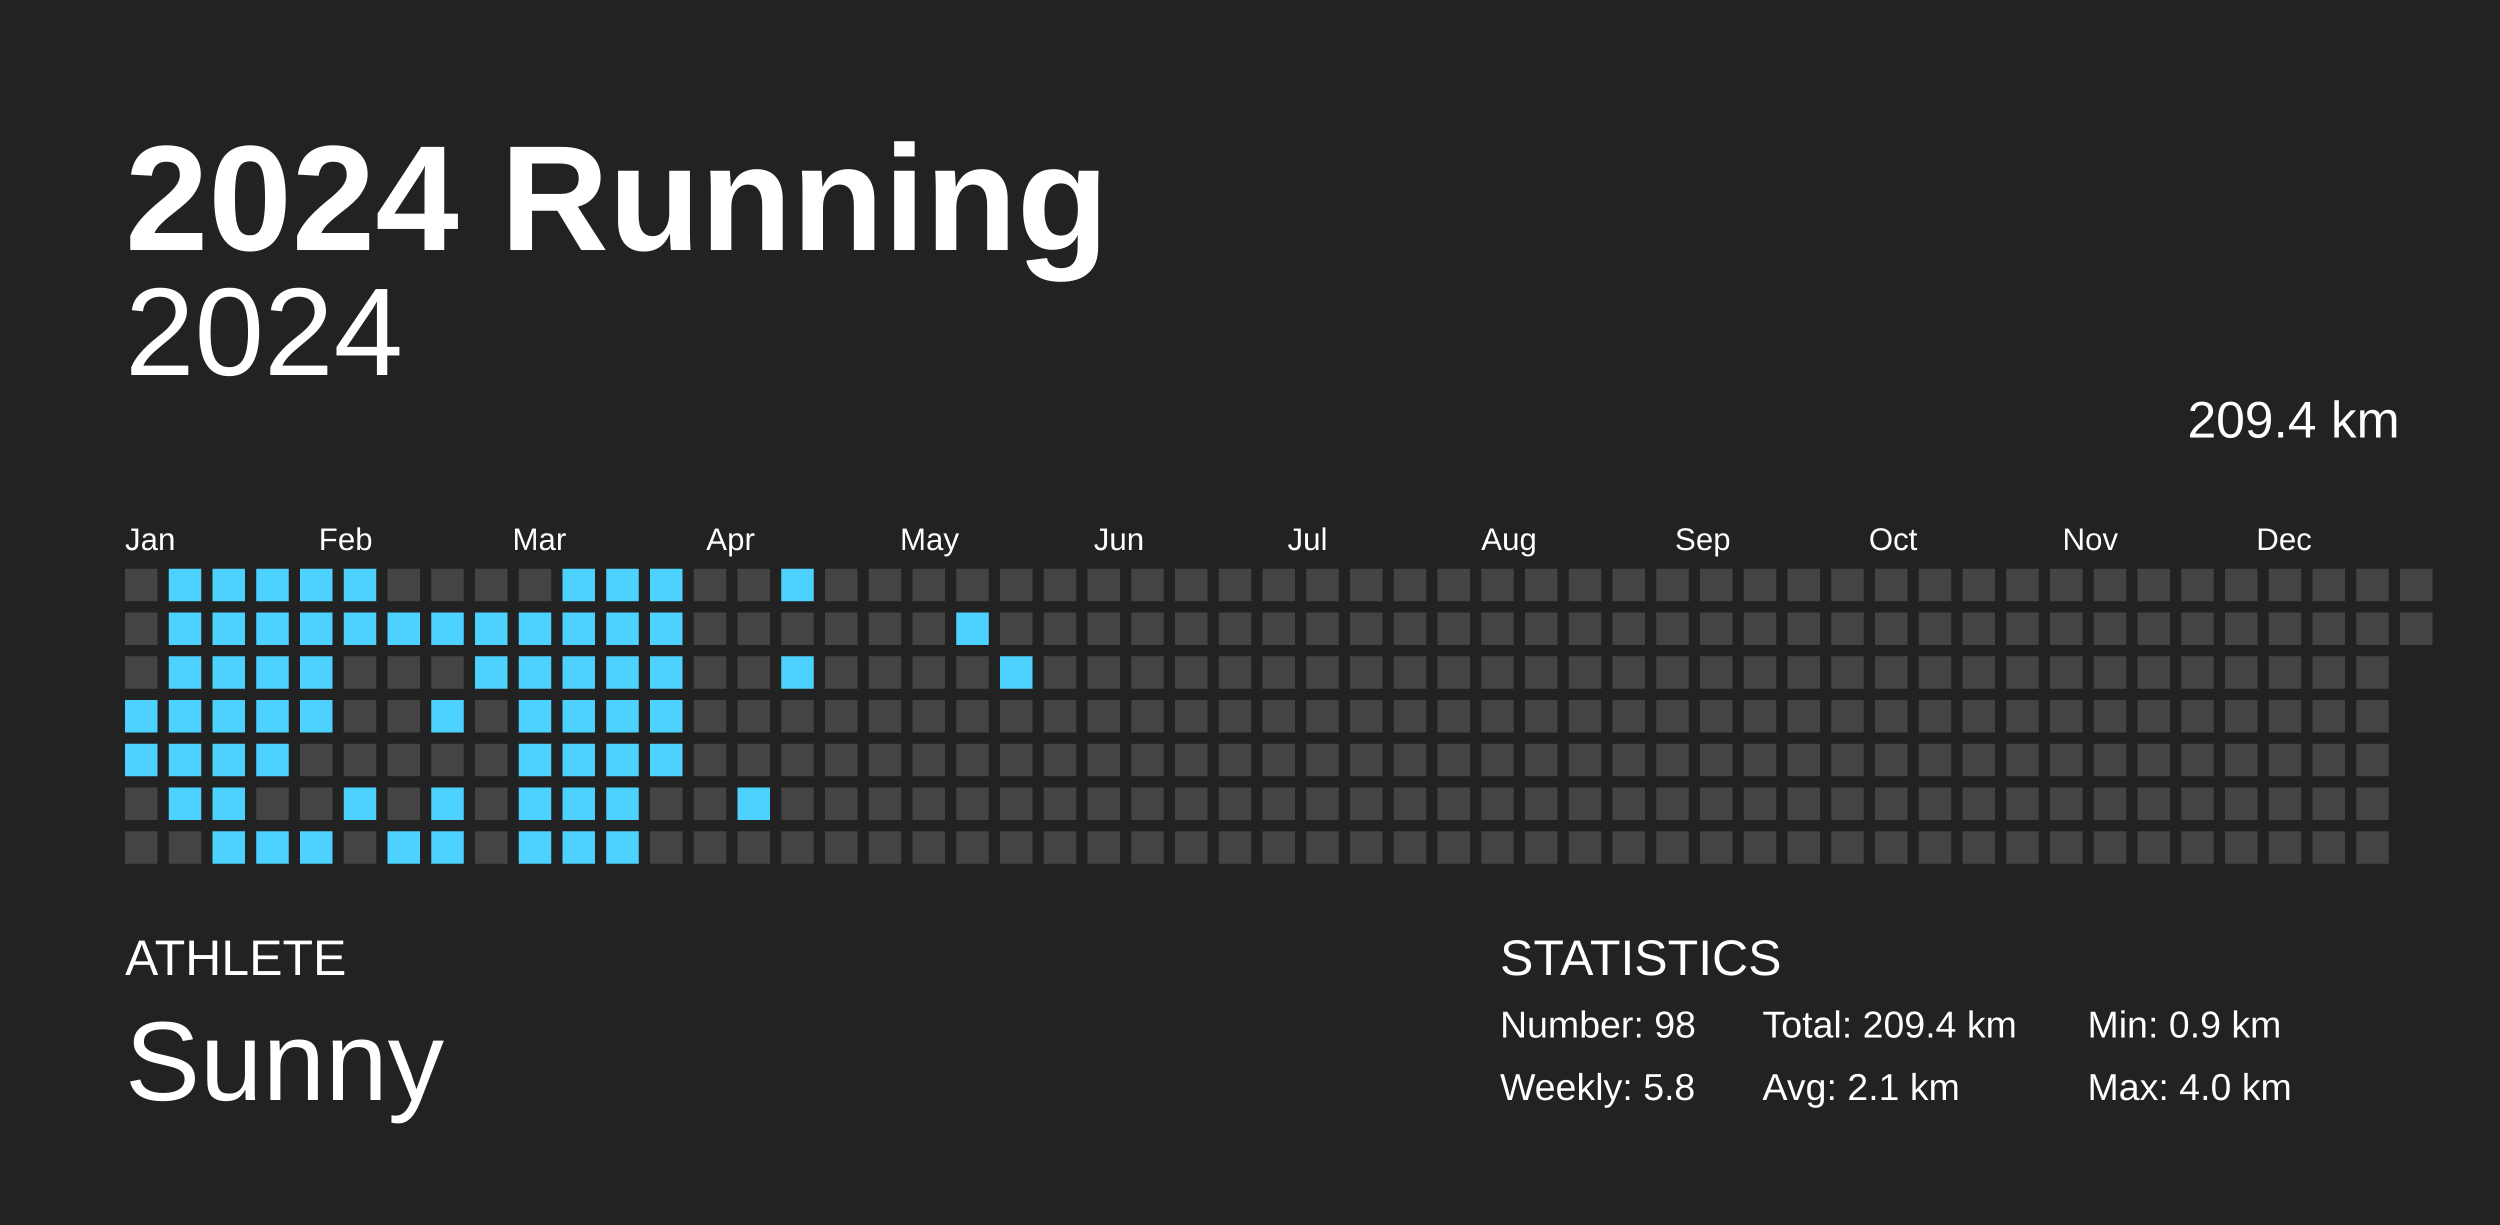
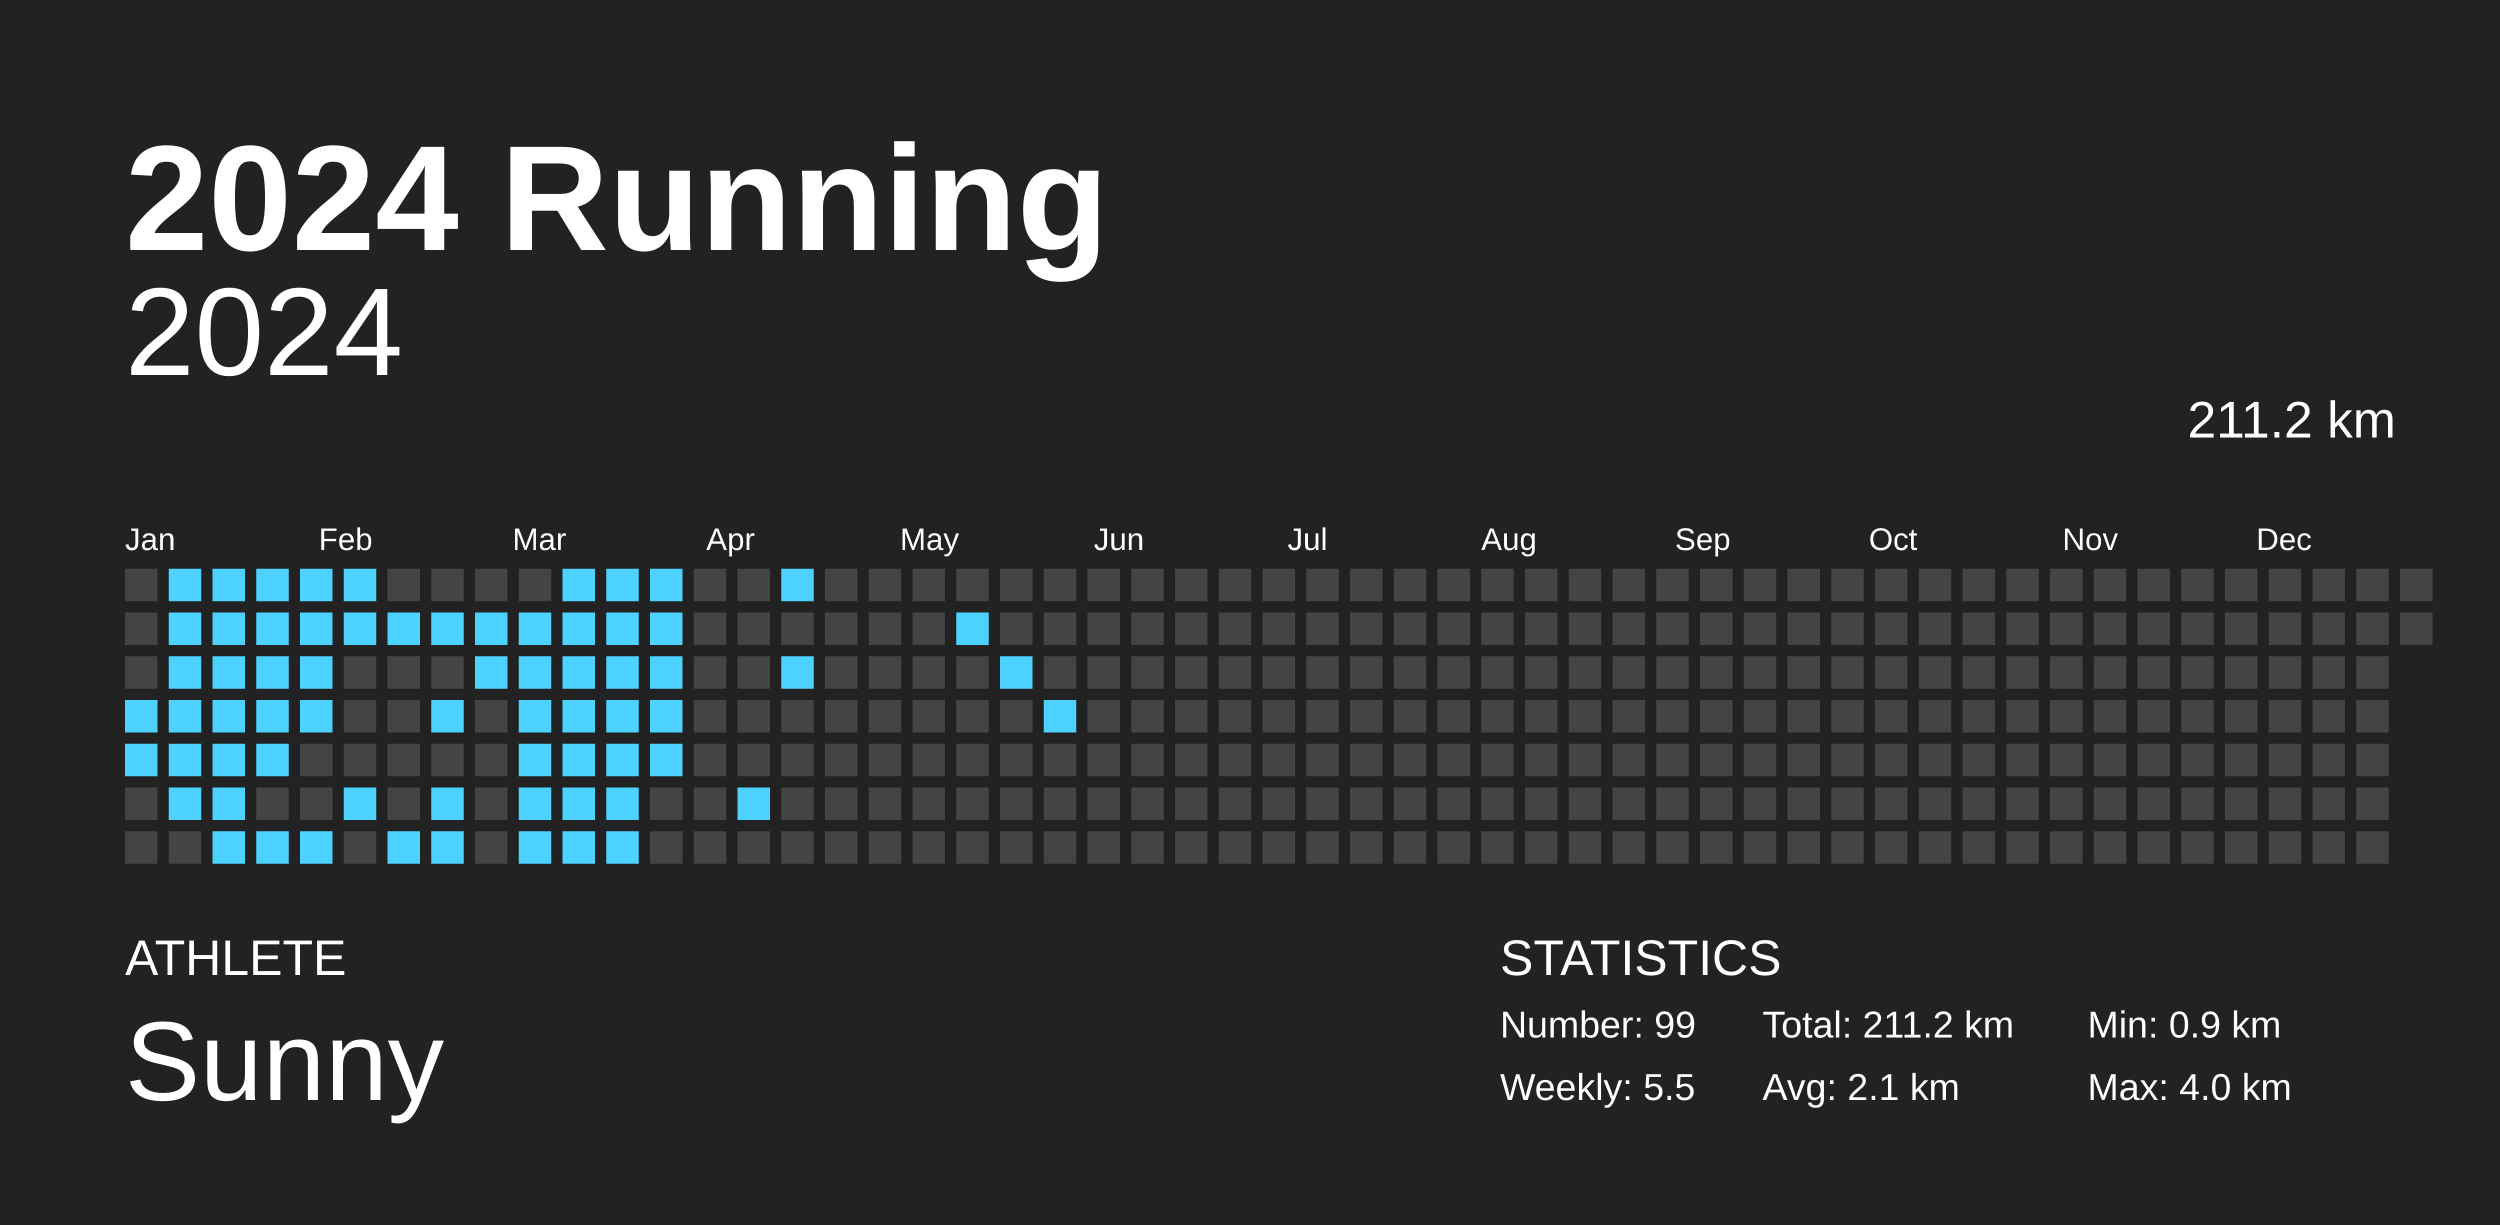
<svg xmlns="http://www.w3.org/2000/svg" baseProfile="full" height="98mm" version="1.1" viewBox="0,0,200,98" width="200mm">
  <defs />
  <rect fill="#222222" height="98" width="200" x="0" y="0" />
  <text fill="#FFFFFF" style="font-size:12px; font-family:Arial; font-weight:bold;" x="10" y="20">2024 Running</text>
  <text fill="#FFFFFF" style="font-size:4px; font-family:Arial" x="10" y="78">ATHLETE</text>
  <text fill="#FFFFFF" style="font-size:9px; font-family:Arial" x="10" y="88">Sunny</text>
  <text fill="#FFFFFF" style="font-size:4px; font-family:Arial" x="120" y="78">STATISTICS</text>
-   <text fill="#FFFFFF" style="font-size:3px; font-family:Arial" x="120" y="83">Number: 98</text>
-   <text fill="#FFFFFF" style="font-size:3px; font-family:Arial" x="120" y="88">Weekly: 5.8</text>
-   <text fill="#FFFFFF" style="font-size:3px; font-family:Arial" x="141" y="83">Total: 209.4 km</text>
+   <text fill="#FFFFFF" style="font-size:3px; font-family:Arial" x="120" y="83">Number: 99</text>
+   <text fill="#FFFFFF" style="font-size:3px; font-family:Arial" x="120" y="88">Weekly: 5.5</text>
+   <text fill="#FFFFFF" style="font-size:3px; font-family:Arial" x="141" y="83">Total: 211.2 km</text>
  <text fill="#FFFFFF" style="font-size:3px; font-family:Arial" x="141" y="88">Avg: 2.1 km</text>
  <text fill="#FFFFFF" style="font-size:3px; font-family:Arial" x="167" y="83">Min: 0.9 km</text>
  <text fill="#FFFFFF" style="font-size:3px; font-family:Arial" x="167" y="88">Max: 4.0 km</text>
  <text alignment-baseline="hanging" fill="#FFFFFF" style="font-size:10.0px; font-family:Arial;" x="10" y="30">2024</text>
-   <text alignment-baseline="hanging" fill="#FFFFFF" style="font-size:4.125px; font-family:Arial;" x="175" y="35">209.4 km</text>
+   <text alignment-baseline="hanging" fill="#FFFFFF" style="font-size:4.125px; font-family:Arial;" x="175" y="35">211.2 km</text>
  <text fill="#FFFFFF" style="font-size:2.5px; font-family:Arial" x="10.0" y="44">Jan</text>
  <text fill="#FFFFFF" style="font-size:2.5px; font-family:Arial" x="25.5" y="44">Feb</text>
  <text fill="#FFFFFF" style="font-size:2.5px; font-family:Arial" x="41.0" y="44">Mar</text>
  <text fill="#FFFFFF" style="font-size:2.5px; font-family:Arial" x="56.5" y="44">Apr</text>
  <text fill="#FFFFFF" style="font-size:2.5px; font-family:Arial" x="72.0" y="44">May</text>
  <text fill="#FFFFFF" style="font-size:2.5px; font-family:Arial" x="87.5" y="44">Jun</text>
  <text fill="#FFFFFF" style="font-size:2.5px; font-family:Arial" x="103.0" y="44">Jul</text>
  <text fill="#FFFFFF" style="font-size:2.5px; font-family:Arial" x="118.5" y="44">Aug</text>
  <text fill="#FFFFFF" style="font-size:2.5px; font-family:Arial" x="134.0" y="44">Sep</text>
  <text fill="#FFFFFF" style="font-size:2.5px; font-family:Arial" x="149.5" y="44">Oct</text>
  <text fill="#FFFFFF" style="font-size:2.5px; font-family:Arial" x="165.0" y="44">Nov</text>
  <text fill="#FFFFFF" style="font-size:2.5px; font-family:Arial" x="180.5" y="44">Dec</text>
  <rect fill="#444444" height="2.6" width="2.6" x="10.0" y="45.5" />
  <rect fill="#444444" height="2.6" width="2.6" x="10.0" y="49.0" />
  <rect fill="#444444" height="2.6" width="2.6" x="10.0" y="52.5" />
  <rect fill="#4dd2ff" height="2.6" width="2.6" x="10.0" y="56.0" />
  <rect fill="#4dd2ff" height="2.6" width="2.6" x="10.0" y="59.5" />
  <rect fill="#444444" height="2.6" width="2.6" x="10.0" y="63.0" />
  <rect fill="#444444" height="2.6" width="2.6" x="10.0" y="66.5" />
  <rect fill="#4dd2ff" height="2.6" width="2.6" x="13.5" y="45.5" />
  <rect fill="#4dd2ff" height="2.6" width="2.6" x="13.5" y="49.0" />
  <rect fill="#4dd2ff" height="2.6" width="2.6" x="13.5" y="52.5" />
  <rect fill="#4dd2ff" height="2.6" width="2.6" x="13.5" y="56.0" />
  <rect fill="#4dd2ff" height="2.6" width="2.6" x="13.5" y="59.5" />
  <rect fill="#4dd2ff" height="2.6" width="2.6" x="13.5" y="63.0" />
  <rect fill="#444444" height="2.6" width="2.6" x="13.5" y="66.5" />
  <rect fill="#4dd2ff" height="2.6" width="2.6" x="17.0" y="45.5" />
  <rect fill="#4dd2ff" height="2.6" width="2.6" x="17.0" y="49.0" />
  <rect fill="#4dd2ff" height="2.6" width="2.6" x="17.0" y="52.5" />
  <rect fill="#4dd2ff" height="2.6" width="2.6" x="17.0" y="56.0" />
  <rect fill="#4dd2ff" height="2.6" width="2.6" x="17.0" y="59.5" />
  <rect fill="#4dd2ff" height="2.6" width="2.6" x="17.0" y="63.0" />
  <rect fill="#4dd2ff" height="2.6" width="2.6" x="17.0" y="66.5" />
  <rect fill="#4dd2ff" height="2.6" width="2.6" x="20.5" y="45.5" />
  <rect fill="#4dd2ff" height="2.6" width="2.6" x="20.5" y="49.0" />
  <rect fill="#4dd2ff" height="2.6" width="2.6" x="20.5" y="52.5" />
  <rect fill="#4dd2ff" height="2.6" width="2.6" x="20.5" y="56.0" />
  <rect fill="#4dd2ff" height="2.6" width="2.6" x="20.5" y="59.5" />
  <rect fill="#444444" height="2.6" width="2.6" x="20.5" y="63.0" />
  <rect fill="#4dd2ff" height="2.6" width="2.6" x="20.5" y="66.5" />
  <rect fill="#4dd2ff" height="2.6" width="2.6" x="24.0" y="45.5" />
  <rect fill="#4dd2ff" height="2.6" width="2.6" x="24.0" y="49.0" />
  <rect fill="#4dd2ff" height="2.6" width="2.6" x="24.0" y="52.5" />
  <rect fill="#4dd2ff" height="2.6" width="2.6" x="24.0" y="56.0" />
  <rect fill="#444444" height="2.6" width="2.6" x="24.0" y="59.5" />
  <rect fill="#444444" height="2.6" width="2.6" x="24.0" y="63.0" />
  <rect fill="#4dd2ff" height="2.6" width="2.6" x="24.0" y="66.5" />
  <rect fill="#4dd2ff" height="2.6" width="2.6" x="27.5" y="45.5" />
  <rect fill="#4dd2ff" height="2.6" width="2.6" x="27.5" y="49.0" />
  <rect fill="#444444" height="2.6" width="2.6" x="27.5" y="52.5" />
  <rect fill="#444444" height="2.6" width="2.6" x="27.5" y="56.0" />
  <rect fill="#444444" height="2.6" width="2.6" x="27.5" y="59.5" />
  <rect fill="#4dd2ff" height="2.6" width="2.6" x="27.5" y="63.0" />
  <rect fill="#444444" height="2.6" width="2.6" x="27.5" y="66.5" />
  <rect fill="#444444" height="2.6" width="2.6" x="31.0" y="45.5" />
  <rect fill="#4dd2ff" height="2.6" width="2.6" x="31.0" y="49.0" />
  <rect fill="#444444" height="2.6" width="2.6" x="31.0" y="52.5" />
  <rect fill="#444444" height="2.6" width="2.6" x="31.0" y="56.0" />
  <rect fill="#444444" height="2.6" width="2.6" x="31.0" y="59.5" />
  <rect fill="#444444" height="2.6" width="2.6" x="31.0" y="63.0" />
  <rect fill="#4dd2ff" height="2.6" width="2.6" x="31.0" y="66.5" />
  <rect fill="#444444" height="2.6" width="2.6" x="34.5" y="45.5" />
  <rect fill="#4dd2ff" height="2.6" width="2.6" x="34.5" y="49.0" />
  <rect fill="#444444" height="2.6" width="2.6" x="34.5" y="52.5" />
  <rect fill="#4dd2ff" height="2.6" width="2.6" x="34.5" y="56.0" />
  <rect fill="#444444" height="2.6" width="2.6" x="34.5" y="59.5" />
  <rect fill="#4dd2ff" height="2.6" width="2.6" x="34.5" y="63.0" />
  <rect fill="#4dd2ff" height="2.6" width="2.6" x="34.5" y="66.5" />
  <rect fill="#444444" height="2.6" width="2.6" x="38.0" y="45.5" />
  <rect fill="#4dd2ff" height="2.6" width="2.6" x="38.0" y="49.0" />
  <rect fill="#4dd2ff" height="2.6" width="2.6" x="38.0" y="52.5" />
  <rect fill="#444444" height="2.6" width="2.6" x="38.0" y="56.0" />
  <rect fill="#444444" height="2.6" width="2.6" x="38.0" y="59.5" />
  <rect fill="#444444" height="2.6" width="2.6" x="38.0" y="63.0" />
  <rect fill="#444444" height="2.6" width="2.6" x="38.0" y="66.5" />
  <rect fill="#444444" height="2.6" width="2.6" x="41.5" y="45.5" />
  <rect fill="#4dd2ff" height="2.6" width="2.6" x="41.5" y="49.0" />
  <rect fill="#4dd2ff" height="2.6" width="2.6" x="41.5" y="52.5" />
  <rect fill="#4dd2ff" height="2.6" width="2.6" x="41.5" y="56.0" />
  <rect fill="#4dd2ff" height="2.6" width="2.6" x="41.5" y="59.5" />
  <rect fill="#4dd2ff" height="2.6" width="2.6" x="41.5" y="63.0" />
  <rect fill="#4dd2ff" height="2.6" width="2.6" x="41.5" y="66.5" />
  <rect fill="#4dd2ff" height="2.6" width="2.6" x="45.0" y="45.5" />
  <rect fill="#4dd2ff" height="2.6" width="2.6" x="45.0" y="49.0" />
  <rect fill="#4dd2ff" height="2.6" width="2.6" x="45.0" y="52.5" />
  <rect fill="#4dd2ff" height="2.6" width="2.6" x="45.0" y="56.0" />
  <rect fill="#4dd2ff" height="2.6" width="2.6" x="45.0" y="59.5" />
  <rect fill="#4dd2ff" height="2.6" width="2.6" x="45.0" y="63.0" />
  <rect fill="#4dd2ff" height="2.6" width="2.6" x="45.0" y="66.5" />
  <rect fill="#4dd2ff" height="2.6" width="2.6" x="48.5" y="45.5" />
  <rect fill="#4dd2ff" height="2.6" width="2.6" x="48.5" y="49.0" />
  <rect fill="#4dd2ff" height="2.6" width="2.6" x="48.5" y="52.5" />
  <rect fill="#4dd2ff" height="2.6" width="2.6" x="48.5" y="56.0" />
  <rect fill="#4dd2ff" height="2.6" width="2.6" x="48.5" y="59.5" />
  <rect fill="#4dd2ff" height="2.6" width="2.6" x="48.5" y="63.0" />
  <rect fill="#4dd2ff" height="2.6" width="2.6" x="48.5" y="66.5" />
  <rect fill="#4dd2ff" height="2.6" width="2.6" x="52.0" y="45.5" />
  <rect fill="#4dd2ff" height="2.6" width="2.6" x="52.0" y="49.0" />
  <rect fill="#4dd2ff" height="2.6" width="2.6" x="52.0" y="52.5" />
  <rect fill="#4dd2ff" height="2.6" width="2.6" x="52.0" y="56.0" />
  <rect fill="#4dd2ff" height="2.6" width="2.6" x="52.0" y="59.5" />
  <rect fill="#444444" height="2.6" width="2.6" x="52.0" y="63.0" />
  <rect fill="#444444" height="2.6" width="2.6" x="52.0" y="66.5" />
  <rect fill="#444444" height="2.6" width="2.6" x="55.5" y="45.5" />
  <rect fill="#444444" height="2.6" width="2.6" x="55.5" y="49.0" />
  <rect fill="#444444" height="2.6" width="2.6" x="55.5" y="52.5" />
  <rect fill="#444444" height="2.6" width="2.6" x="55.5" y="56.0" />
  <rect fill="#444444" height="2.6" width="2.6" x="55.5" y="59.5" />
  <rect fill="#444444" height="2.6" width="2.6" x="55.5" y="63.0" />
  <rect fill="#444444" height="2.6" width="2.6" x="55.5" y="66.5" />
  <rect fill="#444444" height="2.6" width="2.6" x="59.0" y="45.5" />
  <rect fill="#444444" height="2.6" width="2.6" x="59.0" y="49.0" />
  <rect fill="#444444" height="2.6" width="2.6" x="59.0" y="52.5" />
  <rect fill="#444444" height="2.6" width="2.6" x="59.0" y="56.0" />
  <rect fill="#444444" height="2.6" width="2.6" x="59.0" y="59.5" />
  <rect fill="#4dd2ff" height="2.6" width="2.6" x="59.0" y="63.0" />
  <rect fill="#444444" height="2.6" width="2.6" x="59.0" y="66.5" />
  <rect fill="#4dd2ff" height="2.6" width="2.6" x="62.5" y="45.5" />
  <rect fill="#444444" height="2.6" width="2.6" x="62.5" y="49.0" />
  <rect fill="#4dd2ff" height="2.6" width="2.6" x="62.5" y="52.5" />
  <rect fill="#444444" height="2.6" width="2.6" x="62.5" y="56.0" />
  <rect fill="#444444" height="2.6" width="2.6" x="62.5" y="59.5" />
  <rect fill="#444444" height="2.6" width="2.6" x="62.5" y="63.0" />
  <rect fill="#444444" height="2.6" width="2.6" x="62.5" y="66.5" />
  <rect fill="#444444" height="2.6" width="2.6" x="66.0" y="45.5" />
  <rect fill="#444444" height="2.6" width="2.6" x="66.0" y="49.0" />
  <rect fill="#444444" height="2.6" width="2.6" x="66.0" y="52.5" />
  <rect fill="#444444" height="2.6" width="2.6" x="66.0" y="56.0" />
  <rect fill="#444444" height="2.6" width="2.6" x="66.0" y="59.5" />
  <rect fill="#444444" height="2.6" width="2.6" x="66.0" y="63.0" />
  <rect fill="#444444" height="2.6" width="2.6" x="66.0" y="66.5" />
  <rect fill="#444444" height="2.6" width="2.6" x="69.5" y="45.5" />
  <rect fill="#444444" height="2.6" width="2.6" x="69.5" y="49.0" />
  <rect fill="#444444" height="2.6" width="2.6" x="69.5" y="52.5" />
  <rect fill="#444444" height="2.6" width="2.6" x="69.5" y="56.0" />
  <rect fill="#444444" height="2.6" width="2.6" x="69.5" y="59.5" />
  <rect fill="#444444" height="2.6" width="2.6" x="69.5" y="63.0" />
  <rect fill="#444444" height="2.6" width="2.6" x="69.5" y="66.5" />
  <rect fill="#444444" height="2.6" width="2.6" x="73.0" y="45.5" />
  <rect fill="#444444" height="2.6" width="2.6" x="73.0" y="49.0" />
  <rect fill="#444444" height="2.6" width="2.6" x="73.0" y="52.5" />
  <rect fill="#444444" height="2.6" width="2.6" x="73.0" y="56.0" />
  <rect fill="#444444" height="2.6" width="2.6" x="73.0" y="59.5" />
  <rect fill="#444444" height="2.6" width="2.6" x="73.0" y="63.0" />
  <rect fill="#444444" height="2.6" width="2.6" x="73.0" y="66.5" />
  <rect fill="#444444" height="2.6" width="2.6" x="76.5" y="45.5" />
  <rect fill="#4dd2ff" height="2.6" width="2.6" x="76.5" y="49.0" />
  <rect fill="#444444" height="2.6" width="2.6" x="76.5" y="52.5" />
  <rect fill="#444444" height="2.6" width="2.6" x="76.5" y="56.0" />
  <rect fill="#444444" height="2.6" width="2.6" x="76.5" y="59.5" />
  <rect fill="#444444" height="2.6" width="2.6" x="76.5" y="63.0" />
  <rect fill="#444444" height="2.6" width="2.6" x="76.5" y="66.5" />
  <rect fill="#444444" height="2.6" width="2.6" x="80.0" y="45.5" />
  <rect fill="#444444" height="2.6" width="2.6" x="80.0" y="49.0" />
  <rect fill="#4dd2ff" height="2.6" width="2.6" x="80.0" y="52.5" />
  <rect fill="#444444" height="2.6" width="2.6" x="80.0" y="56.0" />
  <rect fill="#444444" height="2.6" width="2.6" x="80.0" y="59.5" />
  <rect fill="#444444" height="2.6" width="2.6" x="80.0" y="63.0" />
  <rect fill="#444444" height="2.6" width="2.6" x="80.0" y="66.5" />
  <rect fill="#444444" height="2.6" width="2.6" x="83.5" y="45.5" />
  <rect fill="#444444" height="2.6" width="2.6" x="83.5" y="49.0" />
  <rect fill="#444444" height="2.6" width="2.6" x="83.5" y="52.5" />
-   <rect fill="#444444" height="2.6" width="2.6" x="83.5" y="56.0" />
+   <rect fill="#4dd2ff" height="2.6" width="2.6" x="83.5" y="56.0" />
  <rect fill="#444444" height="2.6" width="2.6" x="83.5" y="59.5" />
  <rect fill="#444444" height="2.6" width="2.6" x="83.5" y="63.0" />
  <rect fill="#444444" height="2.6" width="2.6" x="83.5" y="66.5" />
  <rect fill="#444444" height="2.6" width="2.6" x="87.0" y="45.5" />
  <rect fill="#444444" height="2.6" width="2.6" x="87.0" y="49.0" />
  <rect fill="#444444" height="2.6" width="2.6" x="87.0" y="52.5" />
  <rect fill="#444444" height="2.6" width="2.6" x="87.0" y="56.0" />
  <rect fill="#444444" height="2.6" width="2.6" x="87.0" y="59.5" />
  <rect fill="#444444" height="2.6" width="2.6" x="87.0" y="63.0" />
  <rect fill="#444444" height="2.6" width="2.6" x="87.0" y="66.5" />
  <rect fill="#444444" height="2.6" width="2.6" x="90.5" y="45.5" />
  <rect fill="#444444" height="2.6" width="2.6" x="90.5" y="49.0" />
  <rect fill="#444444" height="2.6" width="2.6" x="90.5" y="52.5" />
  <rect fill="#444444" height="2.6" width="2.6" x="90.5" y="56.0" />
  <rect fill="#444444" height="2.6" width="2.6" x="90.5" y="59.5" />
  <rect fill="#444444" height="2.6" width="2.6" x="90.5" y="63.0" />
  <rect fill="#444444" height="2.6" width="2.6" x="90.5" y="66.5" />
  <rect fill="#444444" height="2.6" width="2.6" x="94.0" y="45.5" />
  <rect fill="#444444" height="2.6" width="2.6" x="94.0" y="49.0" />
  <rect fill="#444444" height="2.6" width="2.6" x="94.0" y="52.5" />
  <rect fill="#444444" height="2.6" width="2.6" x="94.0" y="56.0" />
  <rect fill="#444444" height="2.6" width="2.6" x="94.0" y="59.5" />
  <rect fill="#444444" height="2.6" width="2.6" x="94.0" y="63.0" />
  <rect fill="#444444" height="2.6" width="2.6" x="94.0" y="66.5" />
  <rect fill="#444444" height="2.6" width="2.6" x="97.5" y="45.5" />
  <rect fill="#444444" height="2.6" width="2.6" x="97.5" y="49.0" />
  <rect fill="#444444" height="2.6" width="2.6" x="97.5" y="52.5" />
  <rect fill="#444444" height="2.6" width="2.6" x="97.5" y="56.0" />
  <rect fill="#444444" height="2.6" width="2.6" x="97.5" y="59.5" />
  <rect fill="#444444" height="2.6" width="2.6" x="97.5" y="63.0" />
  <rect fill="#444444" height="2.6" width="2.6" x="97.5" y="66.5" />
  <rect fill="#444444" height="2.6" width="2.6" x="101.0" y="45.5" />
  <rect fill="#444444" height="2.6" width="2.6" x="101.0" y="49.0" />
  <rect fill="#444444" height="2.6" width="2.6" x="101.0" y="52.5" />
  <rect fill="#444444" height="2.6" width="2.6" x="101.0" y="56.0" />
  <rect fill="#444444" height="2.6" width="2.6" x="101.0" y="59.5" />
  <rect fill="#444444" height="2.6" width="2.6" x="101.0" y="63.0" />
  <rect fill="#444444" height="2.6" width="2.6" x="101.0" y="66.5" />
  <rect fill="#444444" height="2.6" width="2.6" x="104.5" y="45.5" />
  <rect fill="#444444" height="2.6" width="2.6" x="104.5" y="49.0" />
  <rect fill="#444444" height="2.6" width="2.6" x="104.5" y="52.5" />
  <rect fill="#444444" height="2.6" width="2.6" x="104.5" y="56.0" />
  <rect fill="#444444" height="2.6" width="2.6" x="104.5" y="59.5" />
  <rect fill="#444444" height="2.6" width="2.6" x="104.5" y="63.0" />
  <rect fill="#444444" height="2.6" width="2.6" x="104.5" y="66.5" />
  <rect fill="#444444" height="2.6" width="2.6" x="108.0" y="45.5" />
  <rect fill="#444444" height="2.6" width="2.6" x="108.0" y="49.0" />
  <rect fill="#444444" height="2.6" width="2.6" x="108.0" y="52.5" />
  <rect fill="#444444" height="2.6" width="2.6" x="108.0" y="56.0" />
  <rect fill="#444444" height="2.6" width="2.6" x="108.0" y="59.5" />
  <rect fill="#444444" height="2.6" width="2.6" x="108.0" y="63.0" />
  <rect fill="#444444" height="2.6" width="2.6" x="108.0" y="66.5" />
  <rect fill="#444444" height="2.6" width="2.6" x="111.5" y="45.5" />
  <rect fill="#444444" height="2.6" width="2.6" x="111.5" y="49.0" />
  <rect fill="#444444" height="2.6" width="2.6" x="111.5" y="52.5" />
  <rect fill="#444444" height="2.6" width="2.6" x="111.5" y="56.0" />
  <rect fill="#444444" height="2.6" width="2.6" x="111.5" y="59.5" />
  <rect fill="#444444" height="2.6" width="2.6" x="111.5" y="63.0" />
  <rect fill="#444444" height="2.6" width="2.6" x="111.5" y="66.5" />
  <rect fill="#444444" height="2.6" width="2.6" x="115.0" y="45.5" />
  <rect fill="#444444" height="2.6" width="2.6" x="115.0" y="49.0" />
  <rect fill="#444444" height="2.6" width="2.6" x="115.0" y="52.5" />
  <rect fill="#444444" height="2.6" width="2.6" x="115.0" y="56.0" />
  <rect fill="#444444" height="2.6" width="2.6" x="115.0" y="59.5" />
  <rect fill="#444444" height="2.6" width="2.6" x="115.0" y="63.0" />
  <rect fill="#444444" height="2.6" width="2.6" x="115.0" y="66.5" />
  <rect fill="#444444" height="2.6" width="2.6" x="118.5" y="45.5" />
  <rect fill="#444444" height="2.6" width="2.6" x="118.5" y="49.0" />
  <rect fill="#444444" height="2.6" width="2.6" x="118.5" y="52.5" />
  <rect fill="#444444" height="2.6" width="2.6" x="118.5" y="56.0" />
  <rect fill="#444444" height="2.6" width="2.6" x="118.5" y="59.5" />
  <rect fill="#444444" height="2.6" width="2.6" x="118.5" y="63.0" />
  <rect fill="#444444" height="2.6" width="2.6" x="118.5" y="66.5" />
  <rect fill="#444444" height="2.6" width="2.6" x="122.0" y="45.5" />
  <rect fill="#444444" height="2.6" width="2.6" x="122.0" y="49.0" />
  <rect fill="#444444" height="2.6" width="2.6" x="122.0" y="52.5" />
  <rect fill="#444444" height="2.6" width="2.6" x="122.0" y="56.0" />
  <rect fill="#444444" height="2.6" width="2.6" x="122.0" y="59.5" />
  <rect fill="#444444" height="2.6" width="2.6" x="122.0" y="63.0" />
  <rect fill="#444444" height="2.6" width="2.6" x="122.0" y="66.5" />
  <rect fill="#444444" height="2.6" width="2.6" x="125.5" y="45.5" />
  <rect fill="#444444" height="2.6" width="2.6" x="125.5" y="49.0" />
  <rect fill="#444444" height="2.6" width="2.6" x="125.5" y="52.5" />
  <rect fill="#444444" height="2.6" width="2.6" x="125.5" y="56.0" />
  <rect fill="#444444" height="2.6" width="2.6" x="125.5" y="59.5" />
  <rect fill="#444444" height="2.6" width="2.6" x="125.5" y="63.0" />
  <rect fill="#444444" height="2.6" width="2.6" x="125.5" y="66.5" />
  <rect fill="#444444" height="2.6" width="2.6" x="129.0" y="45.5" />
  <rect fill="#444444" height="2.6" width="2.6" x="129.0" y="49.0" />
  <rect fill="#444444" height="2.6" width="2.6" x="129.0" y="52.5" />
  <rect fill="#444444" height="2.6" width="2.6" x="129.0" y="56.0" />
  <rect fill="#444444" height="2.6" width="2.6" x="129.0" y="59.5" />
  <rect fill="#444444" height="2.6" width="2.6" x="129.0" y="63.0" />
  <rect fill="#444444" height="2.6" width="2.6" x="129.0" y="66.5" />
  <rect fill="#444444" height="2.6" width="2.6" x="132.5" y="45.5" />
  <rect fill="#444444" height="2.6" width="2.6" x="132.5" y="49.0" />
  <rect fill="#444444" height="2.6" width="2.6" x="132.5" y="52.5" />
  <rect fill="#444444" height="2.6" width="2.6" x="132.5" y="56.0" />
  <rect fill="#444444" height="2.6" width="2.6" x="132.5" y="59.5" />
  <rect fill="#444444" height="2.6" width="2.6" x="132.5" y="63.0" />
  <rect fill="#444444" height="2.6" width="2.6" x="132.5" y="66.5" />
  <rect fill="#444444" height="2.6" width="2.6" x="136.0" y="45.5" />
  <rect fill="#444444" height="2.6" width="2.6" x="136.0" y="49.0" />
  <rect fill="#444444" height="2.6" width="2.6" x="136.0" y="52.5" />
  <rect fill="#444444" height="2.6" width="2.6" x="136.0" y="56.0" />
  <rect fill="#444444" height="2.6" width="2.6" x="136.0" y="59.5" />
  <rect fill="#444444" height="2.6" width="2.6" x="136.0" y="63.0" />
  <rect fill="#444444" height="2.6" width="2.6" x="136.0" y="66.5" />
  <rect fill="#444444" height="2.6" width="2.6" x="139.5" y="45.5" />
  <rect fill="#444444" height="2.6" width="2.6" x="139.5" y="49.0" />
  <rect fill="#444444" height="2.6" width="2.6" x="139.5" y="52.5" />
  <rect fill="#444444" height="2.6" width="2.6" x="139.5" y="56.0" />
  <rect fill="#444444" height="2.6" width="2.6" x="139.5" y="59.5" />
  <rect fill="#444444" height="2.6" width="2.6" x="139.5" y="63.0" />
  <rect fill="#444444" height="2.6" width="2.6" x="139.5" y="66.5" />
  <rect fill="#444444" height="2.6" width="2.6" x="143.0" y="45.5" />
  <rect fill="#444444" height="2.6" width="2.6" x="143.0" y="49.0" />
  <rect fill="#444444" height="2.6" width="2.6" x="143.0" y="52.5" />
  <rect fill="#444444" height="2.6" width="2.6" x="143.0" y="56.0" />
  <rect fill="#444444" height="2.6" width="2.6" x="143.0" y="59.5" />
  <rect fill="#444444" height="2.6" width="2.6" x="143.0" y="63.0" />
  <rect fill="#444444" height="2.6" width="2.6" x="143.0" y="66.5" />
  <rect fill="#444444" height="2.6" width="2.6" x="146.5" y="45.5" />
  <rect fill="#444444" height="2.6" width="2.6" x="146.5" y="49.0" />
  <rect fill="#444444" height="2.6" width="2.6" x="146.5" y="52.5" />
  <rect fill="#444444" height="2.6" width="2.6" x="146.5" y="56.0" />
  <rect fill="#444444" height="2.6" width="2.6" x="146.5" y="59.5" />
  <rect fill="#444444" height="2.6" width="2.6" x="146.5" y="63.0" />
  <rect fill="#444444" height="2.6" width="2.6" x="146.5" y="66.5" />
  <rect fill="#444444" height="2.6" width="2.6" x="150.0" y="45.5" />
  <rect fill="#444444" height="2.6" width="2.6" x="150.0" y="49.0" />
  <rect fill="#444444" height="2.6" width="2.6" x="150.0" y="52.5" />
  <rect fill="#444444" height="2.6" width="2.6" x="150.0" y="56.0" />
  <rect fill="#444444" height="2.6" width="2.6" x="150.0" y="59.5" />
  <rect fill="#444444" height="2.6" width="2.6" x="150.0" y="63.0" />
  <rect fill="#444444" height="2.6" width="2.6" x="150.0" y="66.5" />
  <rect fill="#444444" height="2.6" width="2.6" x="153.5" y="45.5" />
  <rect fill="#444444" height="2.6" width="2.6" x="153.5" y="49.0" />
  <rect fill="#444444" height="2.6" width="2.6" x="153.5" y="52.5" />
  <rect fill="#444444" height="2.6" width="2.6" x="153.5" y="56.0" />
  <rect fill="#444444" height="2.6" width="2.6" x="153.5" y="59.5" />
  <rect fill="#444444" height="2.6" width="2.6" x="153.5" y="63.0" />
  <rect fill="#444444" height="2.6" width="2.6" x="153.5" y="66.5" />
  <rect fill="#444444" height="2.6" width="2.6" x="157.0" y="45.5" />
  <rect fill="#444444" height="2.6" width="2.6" x="157.0" y="49.0" />
  <rect fill="#444444" height="2.6" width="2.6" x="157.0" y="52.5" />
  <rect fill="#444444" height="2.6" width="2.6" x="157.0" y="56.0" />
  <rect fill="#444444" height="2.6" width="2.6" x="157.0" y="59.5" />
  <rect fill="#444444" height="2.6" width="2.6" x="157.0" y="63.0" />
  <rect fill="#444444" height="2.6" width="2.6" x="157.0" y="66.5" />
  <rect fill="#444444" height="2.6" width="2.6" x="160.5" y="45.5" />
  <rect fill="#444444" height="2.6" width="2.6" x="160.5" y="49.0" />
  <rect fill="#444444" height="2.6" width="2.6" x="160.5" y="52.5" />
  <rect fill="#444444" height="2.6" width="2.6" x="160.5" y="56.0" />
  <rect fill="#444444" height="2.6" width="2.6" x="160.5" y="59.5" />
  <rect fill="#444444" height="2.6" width="2.6" x="160.5" y="63.0" />
  <rect fill="#444444" height="2.6" width="2.6" x="160.5" y="66.5" />
  <rect fill="#444444" height="2.6" width="2.6" x="164.0" y="45.5" />
  <rect fill="#444444" height="2.6" width="2.6" x="164.0" y="49.0" />
  <rect fill="#444444" height="2.6" width="2.6" x="164.0" y="52.5" />
  <rect fill="#444444" height="2.6" width="2.6" x="164.0" y="56.0" />
  <rect fill="#444444" height="2.6" width="2.6" x="164.0" y="59.5" />
  <rect fill="#444444" height="2.6" width="2.6" x="164.0" y="63.0" />
  <rect fill="#444444" height="2.6" width="2.6" x="164.0" y="66.5" />
  <rect fill="#444444" height="2.6" width="2.6" x="167.5" y="45.5" />
  <rect fill="#444444" height="2.6" width="2.6" x="167.5" y="49.0" />
  <rect fill="#444444" height="2.6" width="2.6" x="167.5" y="52.5" />
  <rect fill="#444444" height="2.6" width="2.6" x="167.5" y="56.0" />
  <rect fill="#444444" height="2.6" width="2.6" x="167.5" y="59.5" />
  <rect fill="#444444" height="2.6" width="2.6" x="167.5" y="63.0" />
  <rect fill="#444444" height="2.6" width="2.6" x="167.5" y="66.5" />
  <rect fill="#444444" height="2.6" width="2.6" x="171.0" y="45.5" />
  <rect fill="#444444" height="2.6" width="2.6" x="171.0" y="49.0" />
  <rect fill="#444444" height="2.6" width="2.6" x="171.0" y="52.5" />
  <rect fill="#444444" height="2.6" width="2.6" x="171.0" y="56.0" />
  <rect fill="#444444" height="2.6" width="2.6" x="171.0" y="59.5" />
  <rect fill="#444444" height="2.6" width="2.6" x="171.0" y="63.0" />
  <rect fill="#444444" height="2.6" width="2.6" x="171.0" y="66.5" />
  <rect fill="#444444" height="2.6" width="2.6" x="174.5" y="45.5" />
  <rect fill="#444444" height="2.6" width="2.6" x="174.5" y="49.0" />
  <rect fill="#444444" height="2.6" width="2.6" x="174.5" y="52.5" />
  <rect fill="#444444" height="2.6" width="2.6" x="174.5" y="56.0" />
  <rect fill="#444444" height="2.6" width="2.6" x="174.5" y="59.5" />
  <rect fill="#444444" height="2.6" width="2.6" x="174.5" y="63.0" />
  <rect fill="#444444" height="2.6" width="2.6" x="174.5" y="66.5" />
  <rect fill="#444444" height="2.6" width="2.6" x="178.0" y="45.5" />
  <rect fill="#444444" height="2.6" width="2.6" x="178.0" y="49.0" />
  <rect fill="#444444" height="2.6" width="2.6" x="178.0" y="52.5" />
  <rect fill="#444444" height="2.6" width="2.6" x="178.0" y="56.0" />
  <rect fill="#444444" height="2.6" width="2.6" x="178.0" y="59.5" />
  <rect fill="#444444" height="2.6" width="2.6" x="178.0" y="63.0" />
  <rect fill="#444444" height="2.6" width="2.6" x="178.0" y="66.5" />
  <rect fill="#444444" height="2.6" width="2.6" x="181.5" y="45.5" />
  <rect fill="#444444" height="2.6" width="2.6" x="181.5" y="49.0" />
  <rect fill="#444444" height="2.6" width="2.6" x="181.5" y="52.5" />
  <rect fill="#444444" height="2.6" width="2.6" x="181.5" y="56.0" />
  <rect fill="#444444" height="2.6" width="2.6" x="181.5" y="59.5" />
  <rect fill="#444444" height="2.6" width="2.6" x="181.5" y="63.0" />
  <rect fill="#444444" height="2.6" width="2.6" x="181.5" y="66.5" />
  <rect fill="#444444" height="2.6" width="2.6" x="185.0" y="45.5" />
  <rect fill="#444444" height="2.6" width="2.6" x="185.0" y="49.0" />
  <rect fill="#444444" height="2.6" width="2.6" x="185.0" y="52.5" />
  <rect fill="#444444" height="2.6" width="2.6" x="185.0" y="56.0" />
  <rect fill="#444444" height="2.6" width="2.6" x="185.0" y="59.5" />
  <rect fill="#444444" height="2.6" width="2.6" x="185.0" y="63.0" />
  <rect fill="#444444" height="2.6" width="2.6" x="185.0" y="66.5" />
  <rect fill="#444444" height="2.6" width="2.6" x="188.5" y="45.5" />
  <rect fill="#444444" height="2.6" width="2.6" x="188.5" y="49.0" />
  <rect fill="#444444" height="2.6" width="2.6" x="188.5" y="52.5" />
  <rect fill="#444444" height="2.6" width="2.6" x="188.5" y="56.0" />
  <rect fill="#444444" height="2.6" width="2.6" x="188.5" y="59.5" />
  <rect fill="#444444" height="2.6" width="2.6" x="188.5" y="63.0" />
  <rect fill="#444444" height="2.6" width="2.6" x="188.5" y="66.5" />
  <rect fill="#444444" height="2.6" width="2.6" x="192.0" y="45.5" />
  <rect fill="#444444" height="2.6" width="2.6" x="192.0" y="49.0" />
</svg>
